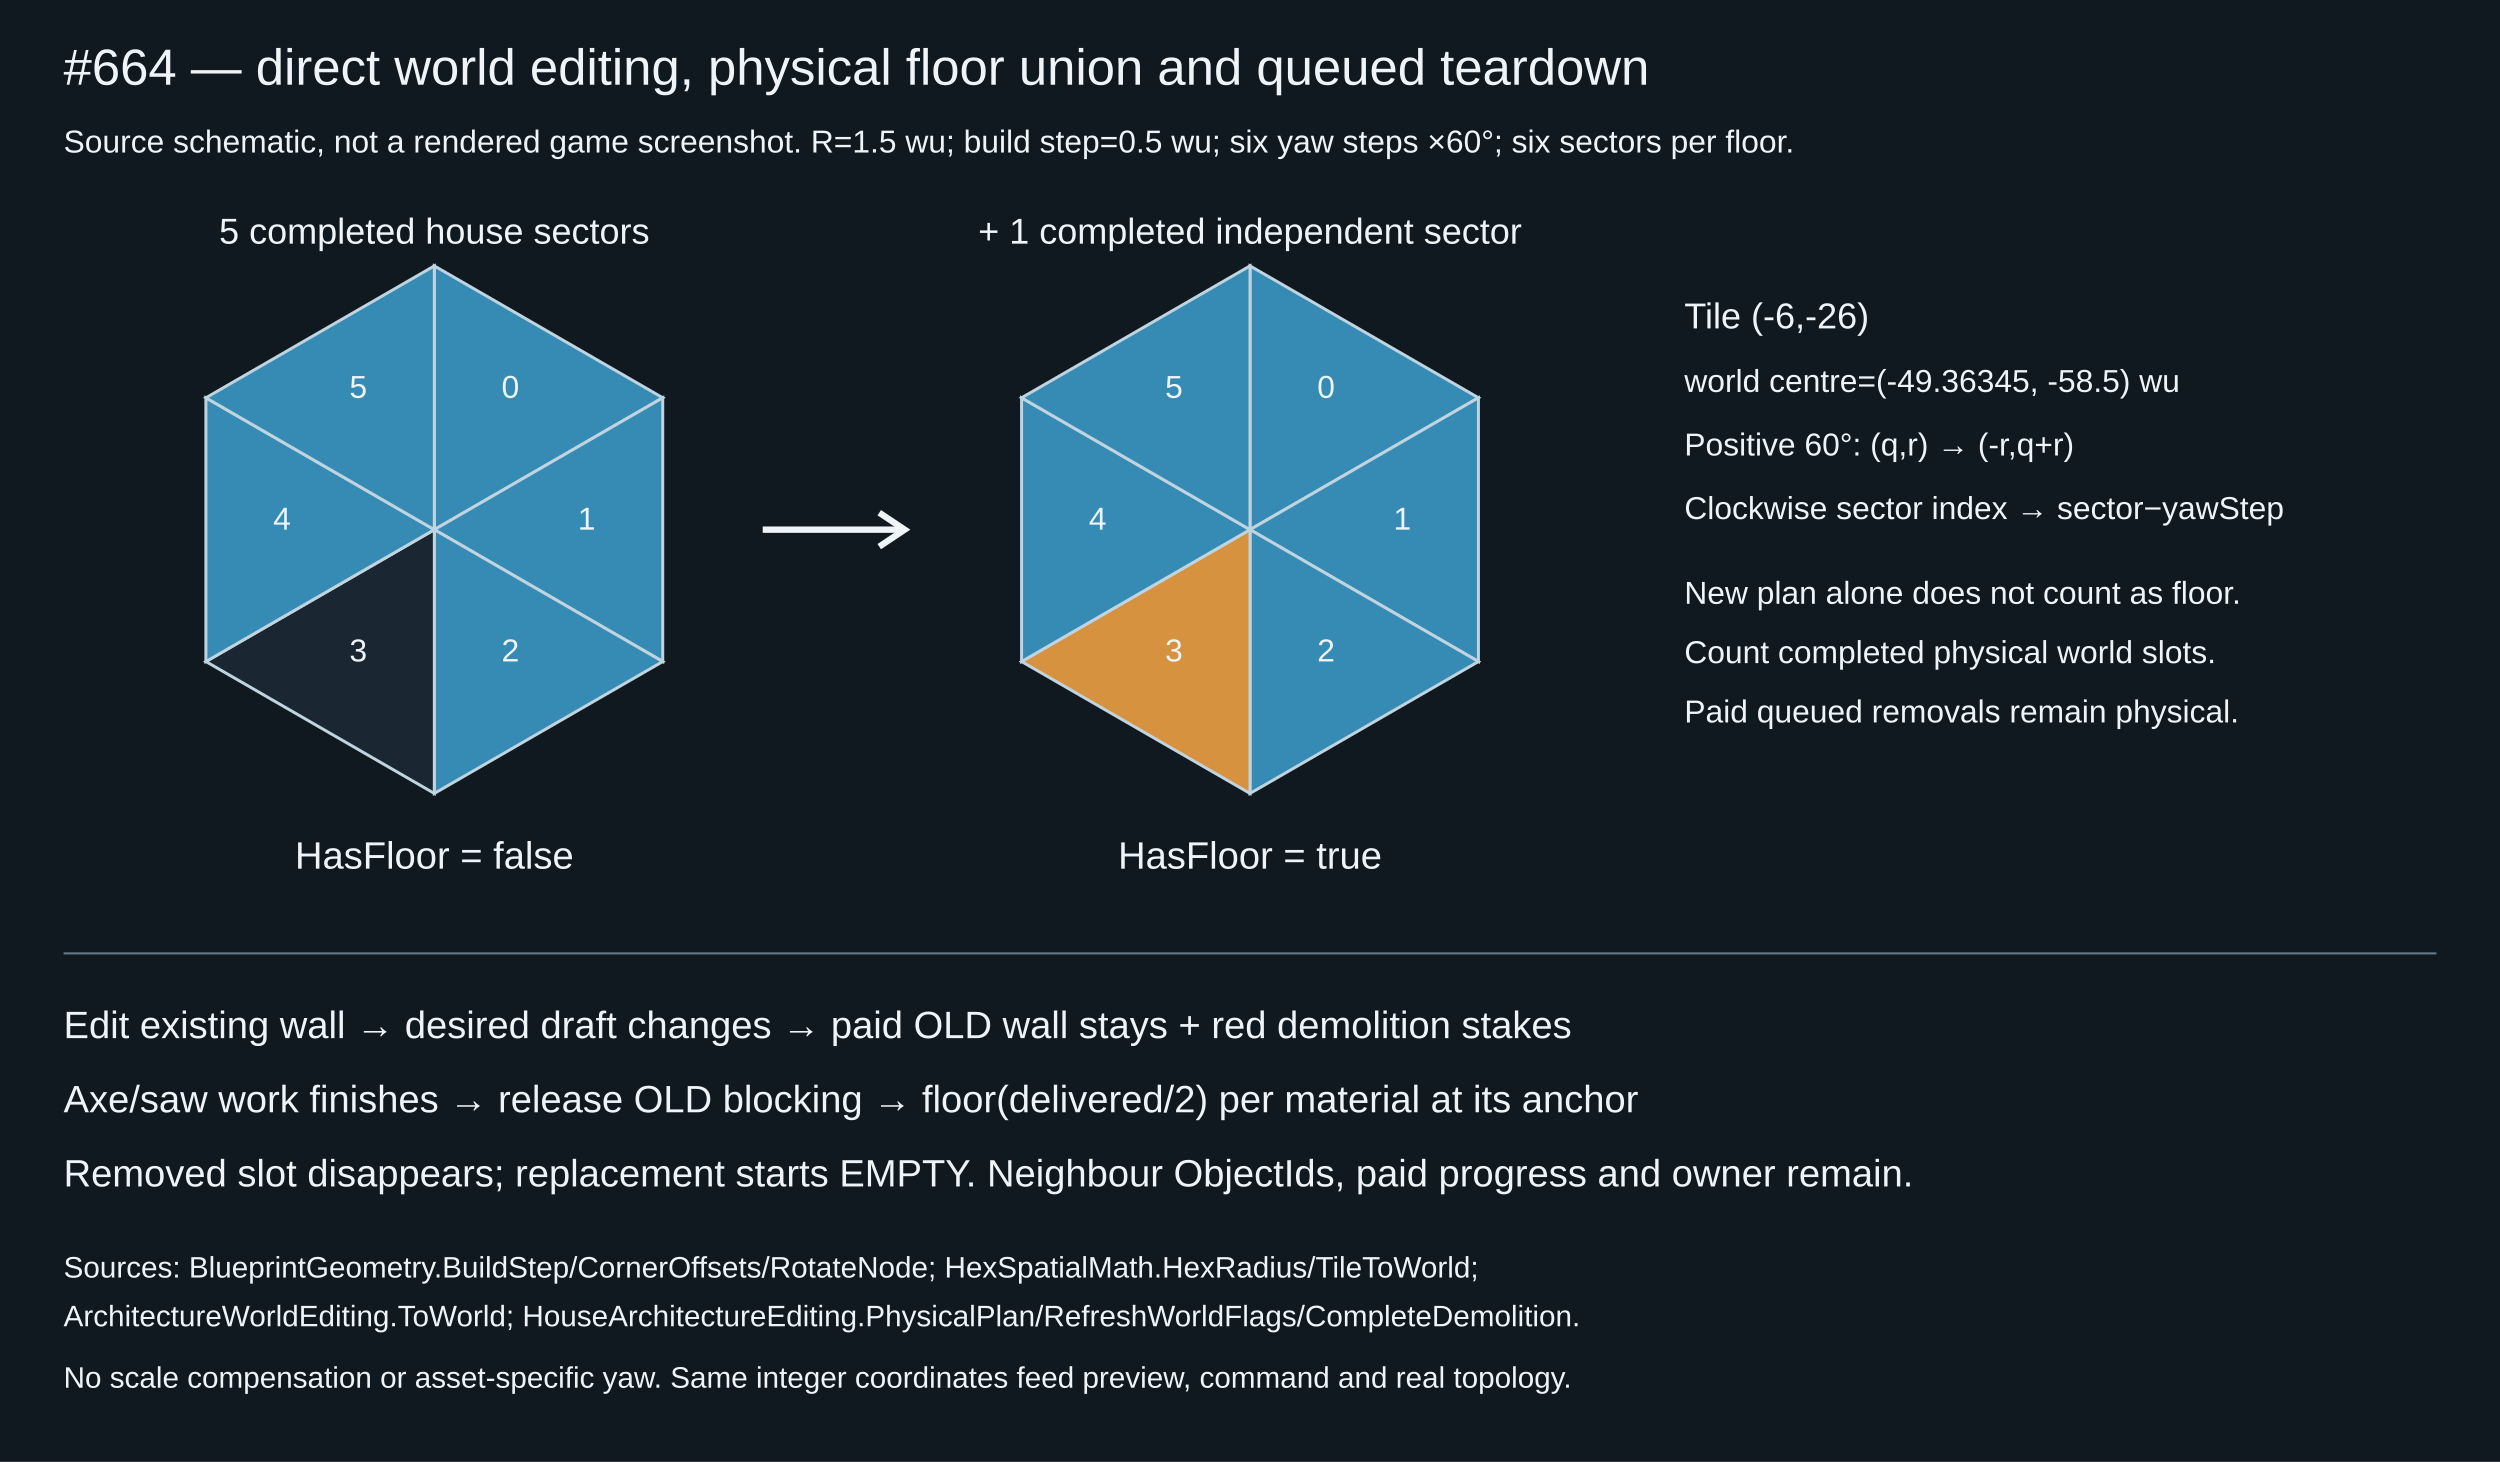
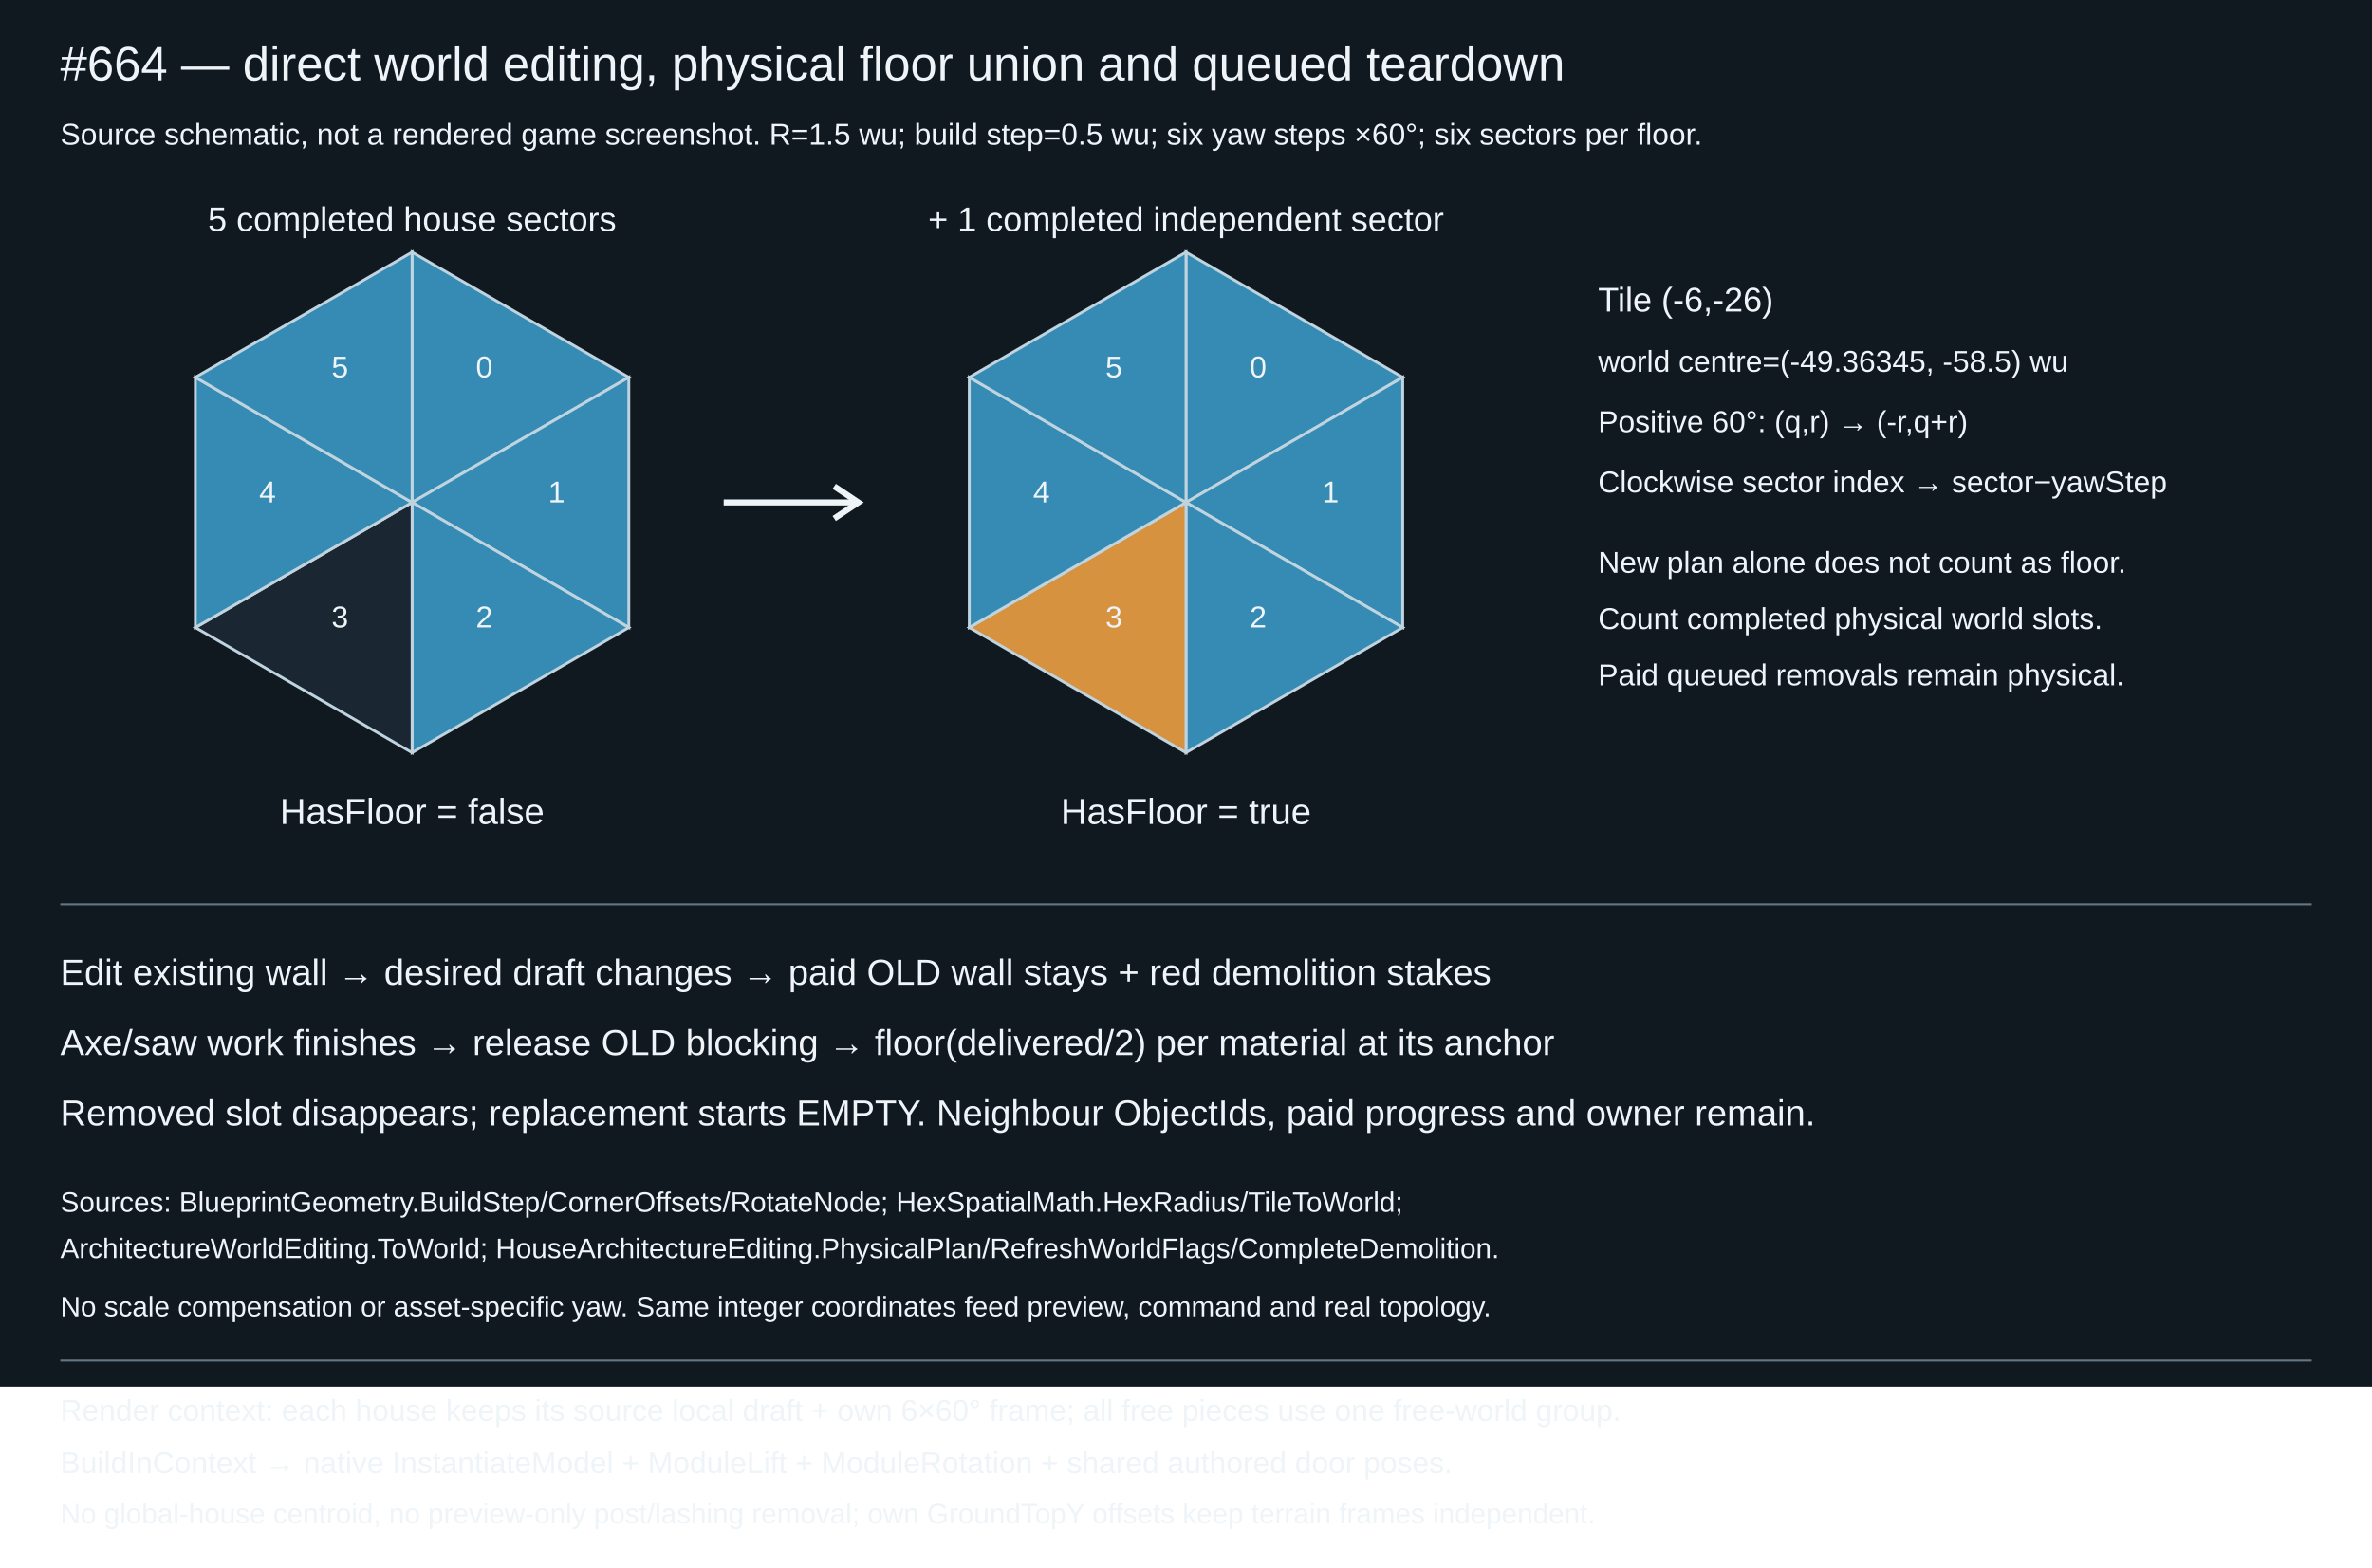
- <svg xmlns="http://www.w3.org/2000/svg" width="1180" height="690" viewBox="0 0 1180 690">
+ <svg xmlns="http://www.w3.org/2000/svg" width="1180" height="780" viewBox="0 0 1180 780">
  <rect width="1180" height="690" fill="#101820" />
  <g fill="#eef4f8" font-family="Arial,sans-serif">
    <text x="30" y="40" font-size="24">#664 — direct world editing, physical floor union and queued teardown</text>
    <text x="30" y="72" font-size="15">Source schematic, not a rendered game screenshot. R=1.5 wu; build step=0.5 wu; six yaw steps ×60°; six sectors per floor.</text>
    <polygon points="205,250 205.000,125.500 312.820,187.750" fill="#368bb4" stroke="#c0d4df" stroke-width="1.4" />
    <text x="240.9" y="187.8" text-anchor="middle" font-size="15">0</text>
    <polygon points="205,250 312.820,187.750 312.820,312.250" fill="#368bb4" stroke="#c0d4df" stroke-width="1.4" />
    <text x="276.9" y="250.0" text-anchor="middle" font-size="15">1</text>
    <polygon points="205,250 312.820,312.250 205.000,374.500" fill="#368bb4" stroke="#c0d4df" stroke-width="1.4" />
    <text x="240.9" y="312.2" text-anchor="middle" font-size="15">2</text>
    <polygon points="205,250 205.000,374.500 97.180,312.250" fill="#1a2732" stroke="#c0d4df" stroke-width="1.4" />
    <text x="169.1" y="312.2" text-anchor="middle" font-size="15">3</text>
    <polygon points="205,250 97.180,312.250 97.180,187.750" fill="#368bb4" stroke="#c0d4df" stroke-width="1.4" />
    <text x="133.1" y="250.0" text-anchor="middle" font-size="15">4</text>
    <polygon points="205,250 97.180,187.750 205.000,125.500" fill="#368bb4" stroke="#c0d4df" stroke-width="1.4" />
    <text x="169.1" y="187.8" text-anchor="middle" font-size="15">5</text>
    <text x="205" y="115" font-size="17" text-anchor="middle">5 completed house sectors</text>
    <text x="205" y="410" font-size="18" text-anchor="middle">HasFloor = false</text>
    <polygon points="590,250 590.000,125.500 697.820,187.750" fill="#368bb4" stroke="#c0d4df" stroke-width="1.4" />
    <text x="625.9" y="187.8" text-anchor="middle" font-size="15">0</text>
    <polygon points="590,250 697.820,187.750 697.820,312.250" fill="#368bb4" stroke="#c0d4df" stroke-width="1.4" />
    <text x="661.9" y="250.0" text-anchor="middle" font-size="15">1</text>
    <polygon points="590,250 697.820,312.250 590.000,374.500" fill="#368bb4" stroke="#c0d4df" stroke-width="1.4" />
    <text x="625.9" y="312.2" text-anchor="middle" font-size="15">2</text>
    <polygon points="590,250 590.000,374.500 482.180,312.250" fill="#d6923f" stroke="#c0d4df" stroke-width="1.4" />
    <text x="554.1" y="312.2" text-anchor="middle" font-size="15">3</text>
    <polygon points="590,250 482.180,312.250 482.180,187.750" fill="#368bb4" stroke="#c0d4df" stroke-width="1.4" />
    <text x="518.1" y="250.0" text-anchor="middle" font-size="15">4</text>
    <polygon points="590,250 482.180,187.750 590.000,125.500" fill="#368bb4" stroke="#c0d4df" stroke-width="1.4" />
    <text x="554.1" y="187.8" text-anchor="middle" font-size="15">5</text>
    <text x="590" y="115" font-size="17" text-anchor="middle">+ 1 completed independent sector</text>
    <text x="590" y="410" font-size="18" text-anchor="middle">HasFloor = true</text>
    <path d="M360 250 H425" stroke="#eef4f8" stroke-width="3" />
    <path d="M415 242 L427 250 L415 258" fill="none" stroke="#eef4f8" stroke-width="3" />
    <text x="795" y="155" font-size="17">Tile (-6,-26)</text>
    <text x="795" y="185" font-size="15">world centre=(-49.36345, -58.5) wu</text>
    <text x="795" y="215" font-size="15">Positive 60°: (q,r) → (-r,q+r)</text>
    <text x="795" y="245" font-size="15">Clockwise sector index → sector−yawStep</text>
    <text x="795" y="285" font-size="15">New plan alone does not count as floor.</text>
    <text x="795" y="313" font-size="15">Count completed physical world slots.</text>
    <text x="795" y="341" font-size="15">Paid queued removals remain physical.</text>
    <path d="M30 450 H1150" stroke="#637683" />
    <text x="30" y="490" font-size="18">Edit existing wall → desired draft changes → paid OLD wall stays + red demolition stakes</text>
    <text x="30" y="525" font-size="18">Axe/saw work finishes → release OLD blocking → floor(delivered/2) per material at its anchor</text>
    <text x="30" y="560" font-size="18">Removed slot disappears; replacement starts EMPTY. Neighbour ObjectIds, paid progress and owner remain.</text>
    <text x="30" y="603" font-size="14">Sources: BlueprintGeometry.BuildStep/CornerOffsets/RotateNode; HexSpatialMath.HexRadius/TileToWorld;</text>
    <text x="30" y="626" font-size="14">ArchitectureWorldEditing.ToWorld; HouseArchitectureEditing.PhysicalPlan/RefreshWorldFlags/CompleteDemolition.</text>
    <text x="30" y="655" font-size="14">No scale compensation or asset-specific yaw. Same integer coordinates feed preview, command and real topology.</text>
+     <path d="M30 677 H1150" stroke="#637683" />
+     <text x="30" y="707" font-size="15">Render context: each house keeps its source local draft + own 6×60° frame; all free pieces use one free-world group.</text>
+     <text x="30" y="733" font-size="15">BuildInContext → native InstantiateModel + ModuleLift + ModuleRotation + shared authored door poses.</text>
+     <text x="30" y="758" font-size="14">No global-house centroid, no preview-only post/lashing removal; own GroundTopY offsets keep terrain frames independent.</text>
  </g>
</svg>
